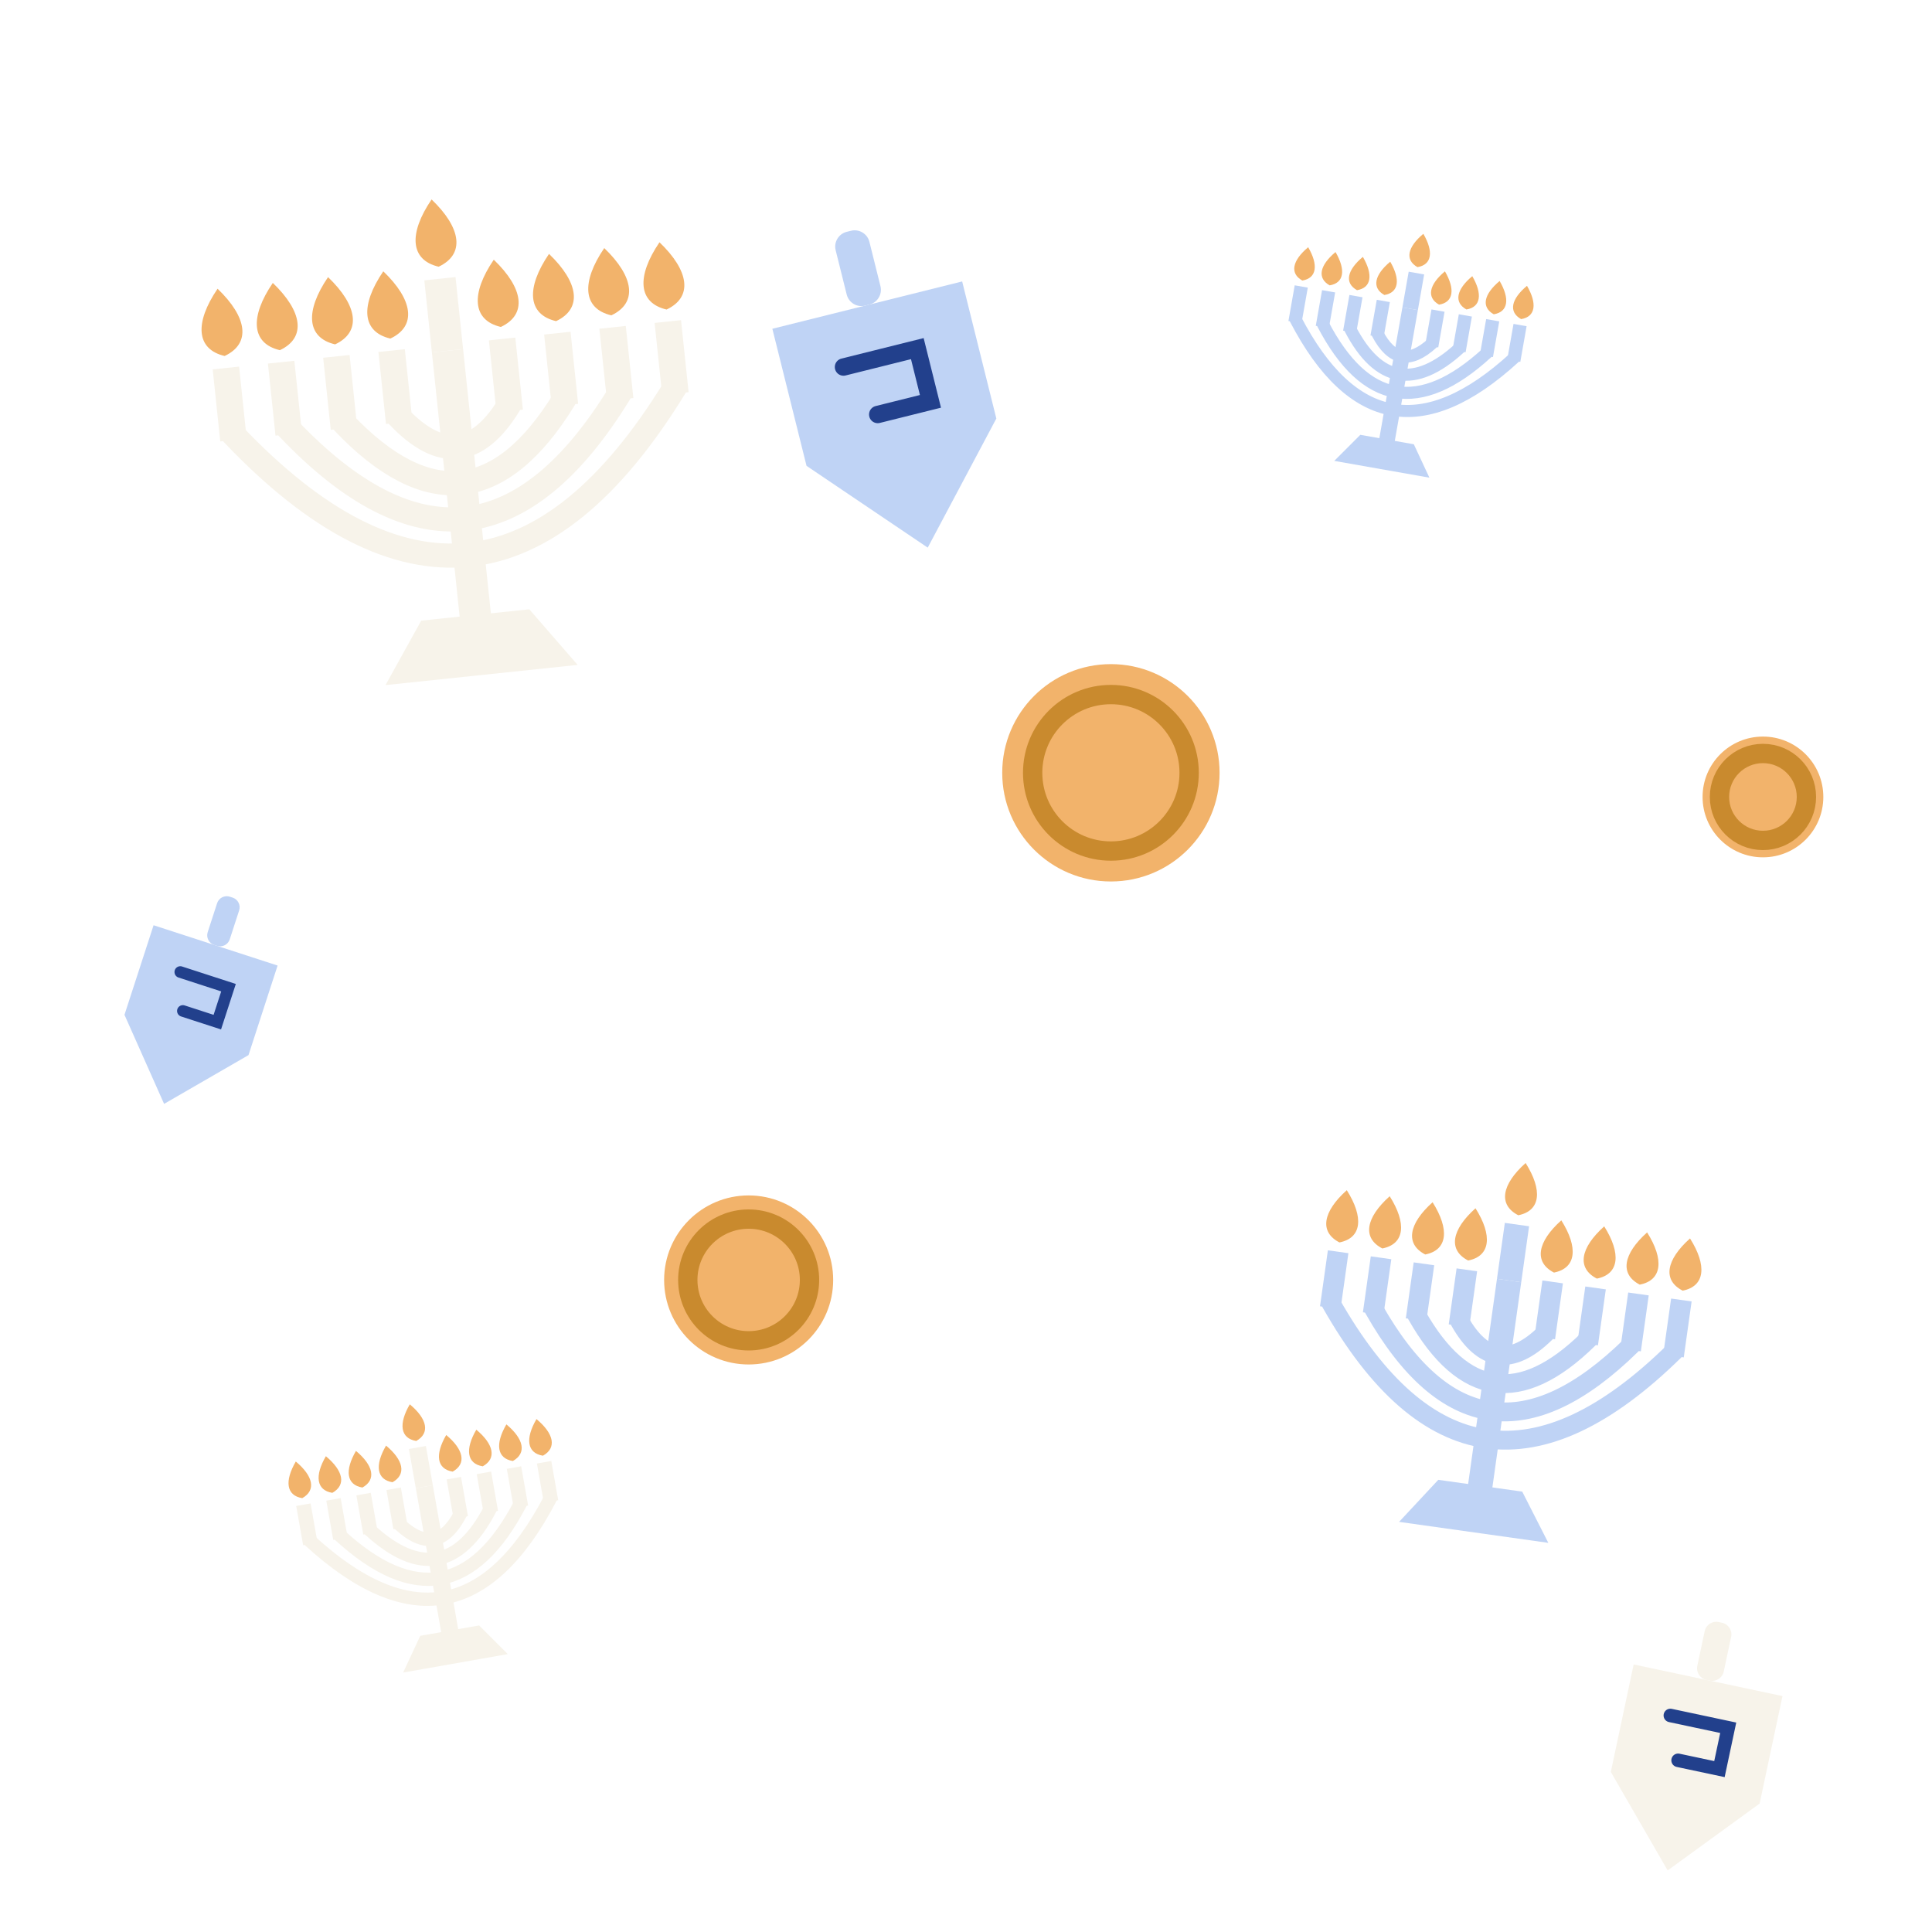
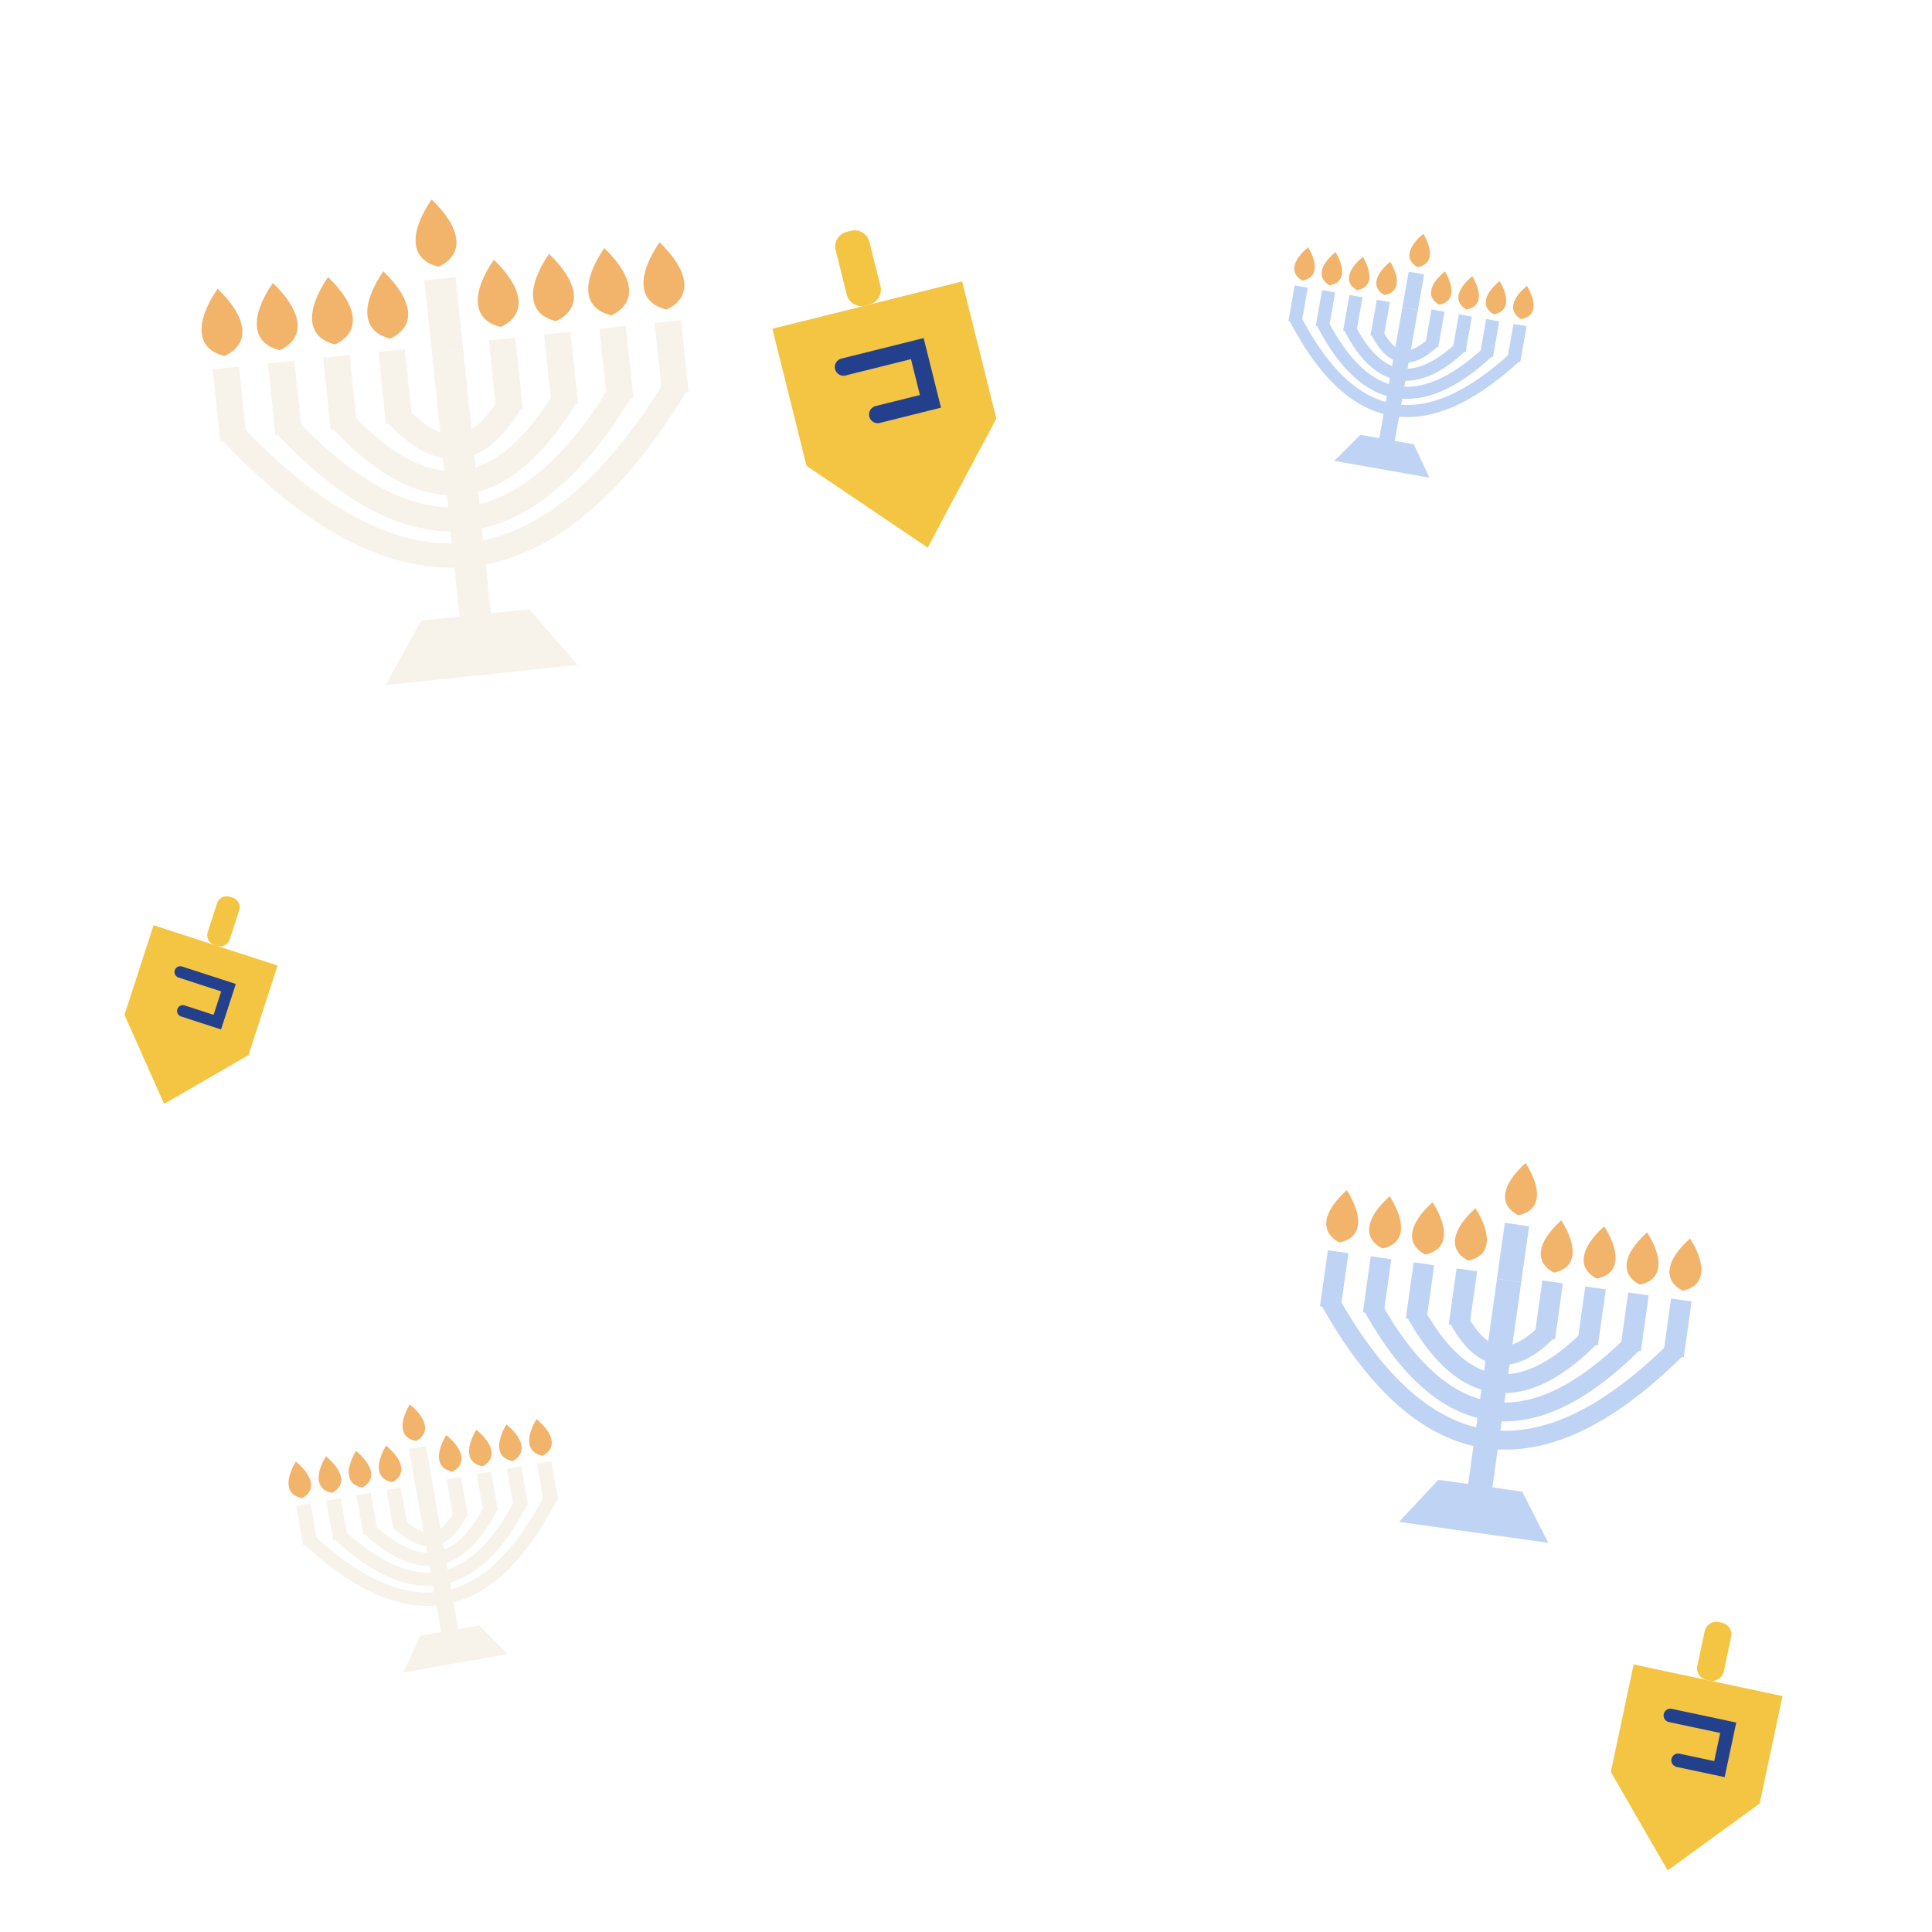
<svg xmlns="http://www.w3.org/2000/svg" width="160" height="160">
  <g transform="translate(38 38) rotate(-6) scale(1)">
    <path d="M-4.6 -4 Q0 1.99 4.6 -4M-9.2 -4 Q0 7.98 9.2 -4M-13.8 -4 Q0 13.97 13.8 -4M-18.4 -4 Q0 19.96 18.4 -4" fill="none" stroke="#F7F3EA" stroke-width="2" stroke-linecap="round" />
    <rect x="-1.3" y="-9" width="2.6" height="23" fill="#F7F3EA" />
    <path d="M-8 18 L-4.5 13 H4.5 L8 18Z" fill="#F7F3EA" />
    <rect x="-5.7" y="-9.5" width="2.2" height="6" fill="#F7F3EA" />
    <rect x="3.5" y="-9.5" width="2.2" height="6" fill="#F7F3EA" />
    <rect x="-10.3" y="-9.5" width="2.2" height="6" fill="#F7F3EA" />
    <rect x="8.1" y="-9.5" width="2.2" height="6" fill="#F7F3EA" />
    <rect x="-14.9" y="-9.5" width="2.2" height="6" fill="#F7F3EA" />
    <rect x="12.7" y="-9.5" width="2.2" height="6" fill="#F7F3EA" />
    <rect x="-19.5" y="-9.5" width="2.2" height="6" fill="#F7F3EA" />
    <rect x="17.3" y="-9.5" width="2.2" height="6" fill="#F7F3EA" />
    <rect x="-1.3" y="-15" width="2.6" height="6" fill="#F7F3EA" />
    <path transform="translate(-18.4 -10.5)" d="M0 -5.6 C2.2 -3 2.3 -.8 0 0 C-2.3 -.8 -2.2 -3 0 -5.6Z" fill="#F2B36B" />
    <path transform="translate(-13.8 -10.5)" d="M0 -5.6 C2.2 -3 2.3 -.8 0 0 C-2.3 -.8 -2.2 -3 0 -5.6Z" fill="#F2B36B" />
    <path transform="translate(-9.2 -10.5)" d="M0 -5.6 C2.2 -3 2.3 -.8 0 0 C-2.3 -.8 -2.2 -3 0 -5.6Z" fill="#F2B36B" />
    <path transform="translate(-4.6 -10.5)" d="M0 -5.6 C2.2 -3 2.3 -.8 0 0 C-2.3 -.8 -2.2 -3 0 -5.6Z" fill="#F2B36B" />
    <path transform="translate(0 -16)" d="M0 -5.6 C2.2 -3 2.3 -.8 0 0 C-2.3 -.8 -2.2 -3 0 -5.6Z" fill="#F2B36B" />
    <path transform="translate(4.6 -10.5)" d="M0 -5.6 C2.2 -3 2.3 -.8 0 0 C-2.3 -.8 -2.2 -3 0 -5.6Z" fill="#F2B36B" />
    <path transform="translate(9.2 -10.5)" d="M0 -5.6 C2.2 -3 2.3 -.8 0 0 C-2.3 -.8 -2.2 -3 0 -5.6Z" fill="#F2B36B" />
    <path transform="translate(13.8 -10.5)" d="M0 -5.6 C2.2 -3 2.3 -.8 0 0 C-2.3 -.8 -2.2 -3 0 -5.6Z" fill="#F2B36B" />
    <path transform="translate(18.4 -10.5)" d="M0 -5.6 C2.2 -3 2.3 -.8 0 0 C-2.3 -.8 -2.2 -3 0 -5.6Z" fill="#F2B36B" />
  </g>
  <g transform="translate(124 113) rotate(8) scale(0.78)">
    <path d="M-4.6 -4 Q0 1.99 4.6 -4M-9.2 -4 Q0 7.98 9.2 -4M-13.8 -4 Q0 13.97 13.8 -4M-18.4 -4 Q0 19.96 18.4 -4" fill="none" stroke="#BFD3F5" stroke-width="2" stroke-linecap="round" />
    <rect x="-1.3" y="-9" width="2.6" height="23" fill="#BFD3F5" />
    <path d="M-8 18 L-4.5 13 H4.5 L8 18Z" fill="#BFD3F5" />
    <rect x="-5.7" y="-9.5" width="2.2" height="6" fill="#BFD3F5" />
    <rect x="3.5" y="-9.5" width="2.2" height="6" fill="#BFD3F5" />
    <rect x="-10.3" y="-9.5" width="2.2" height="6" fill="#BFD3F5" />
    <rect x="8.1" y="-9.5" width="2.2" height="6" fill="#BFD3F5" />
    <rect x="-14.9" y="-9.5" width="2.2" height="6" fill="#BFD3F5" />
    <rect x="12.7" y="-9.5" width="2.2" height="6" fill="#BFD3F5" />
    <rect x="-19.5" y="-9.5" width="2.2" height="6" fill="#BFD3F5" />
    <rect x="17.3" y="-9.5" width="2.2" height="6" fill="#BFD3F5" />
    <rect x="-1.3" y="-15" width="2.6" height="6" fill="#BFD3F5" />
    <path transform="translate(-18.4 -10.5)" d="M0 -5.6 C2.2 -3 2.3 -.8 0 0 C-2.3 -.8 -2.2 -3 0 -5.6Z" fill="#F2B36B" />
    <path transform="translate(-13.8 -10.5)" d="M0 -5.6 C2.2 -3 2.3 -.8 0 0 C-2.3 -.8 -2.2 -3 0 -5.6Z" fill="#F2B36B" />
    <path transform="translate(-9.2 -10.5)" d="M0 -5.6 C2.2 -3 2.3 -.8 0 0 C-2.3 -.8 -2.2 -3 0 -5.6Z" fill="#F2B36B" />
    <path transform="translate(-4.6 -10.5)" d="M0 -5.6 C2.2 -3 2.3 -.8 0 0 C-2.3 -.8 -2.2 -3 0 -5.6Z" fill="#F2B36B" />
    <path transform="translate(0 -16)" d="M0 -5.6 C2.2 -3 2.3 -.8 0 0 C-2.3 -.8 -2.2 -3 0 -5.6Z" fill="#F2B36B" />
    <path transform="translate(4.6 -10.5)" d="M0 -5.6 C2.2 -3 2.3 -.8 0 0 C-2.3 -.8 -2.2 -3 0 -5.6Z" fill="#F2B36B" />
    <path transform="translate(9.2 -10.5)" d="M0 -5.6 C2.2 -3 2.3 -.8 0 0 C-2.3 -.8 -2.2 -3 0 -5.6Z" fill="#F2B36B" />
    <path transform="translate(13.8 -10.5)" d="M0 -5.6 C2.2 -3 2.3 -.8 0 0 C-2.3 -.8 -2.2 -3 0 -5.6Z" fill="#F2B36B" />
    <path transform="translate(18.4 -10.5)" d="M0 -5.6 C2.2 -3 2.3 -.8 0 0 C-2.3 -.8 -2.2 -3 0 -5.6Z" fill="#F2B36B" />
  </g>
  <g transform="translate(116 30) rotate(10) scale(0.5)">
    <path d="M-4.6 -4 Q0 1.99 4.6 -4M-9.2 -4 Q0 7.98 9.2 -4M-13.8 -4 Q0 13.97 13.8 -4M-18.4 -4 Q0 19.96 18.4 -4" fill="none" stroke="#BFD3F5" stroke-width="2" stroke-linecap="round" />
    <rect x="-1.3" y="-9" width="2.6" height="23" fill="#BFD3F5" />
    <path d="M-8 18 L-4.5 13 H4.5 L8 18Z" fill="#BFD3F5" />
    <rect x="-5.7" y="-9.5" width="2.2" height="6" fill="#BFD3F5" />
    <rect x="3.5" y="-9.5" width="2.2" height="6" fill="#BFD3F5" />
    <rect x="-10.3" y="-9.5" width="2.2" height="6" fill="#BFD3F5" />
    <rect x="8.1" y="-9.5" width="2.2" height="6" fill="#BFD3F5" />
    <rect x="-14.9" y="-9.5" width="2.2" height="6" fill="#BFD3F5" />
    <rect x="12.7" y="-9.5" width="2.2" height="6" fill="#BFD3F5" />
    <rect x="-19.5" y="-9.5" width="2.2" height="6" fill="#BFD3F5" />
    <rect x="17.3" y="-9.5" width="2.2" height="6" fill="#BFD3F5" />
    <rect x="-1.3" y="-15" width="2.6" height="6" fill="#BFD3F5" />
    <path transform="translate(-18.4 -10.5)" d="M0 -5.6 C2.2 -3 2.3 -.8 0 0 C-2.3 -.8 -2.2 -3 0 -5.6Z" fill="#F2B36B" />
    <path transform="translate(-13.8 -10.5)" d="M0 -5.6 C2.2 -3 2.3 -.8 0 0 C-2.3 -.8 -2.2 -3 0 -5.6Z" fill="#F2B36B" />
    <path transform="translate(-9.2 -10.5)" d="M0 -5.6 C2.2 -3 2.3 -.8 0 0 C-2.3 -.8 -2.2 -3 0 -5.6Z" fill="#F2B36B" />
    <path transform="translate(-4.6 -10.5)" d="M0 -5.6 C2.2 -3 2.3 -.8 0 0 C-2.3 -.8 -2.2 -3 0 -5.6Z" fill="#F2B36B" />
    <path transform="translate(0 -16)" d="M0 -5.6 C2.2 -3 2.3 -.8 0 0 C-2.3 -.8 -2.2 -3 0 -5.6Z" fill="#F2B36B" />
    <path transform="translate(4.6 -10.5)" d="M0 -5.6 C2.2 -3 2.3 -.8 0 0 C-2.3 -.8 -2.2 -3 0 -5.6Z" fill="#F2B36B" />
    <path transform="translate(9.2 -10.5)" d="M0 -5.6 C2.2 -3 2.3 -.8 0 0 C-2.3 -.8 -2.2 -3 0 -5.6Z" fill="#F2B36B" />
    <path transform="translate(13.8 -10.5)" d="M0 -5.6 C2.2 -3 2.3 -.8 0 0 C-2.3 -.8 -2.2 -3 0 -5.6Z" fill="#F2B36B" />
    <path transform="translate(18.4 -10.5)" d="M0 -5.6 C2.2 -3 2.3 -.8 0 0 C-2.3 -.8 -2.2 -3 0 -5.6Z" fill="#F2B36B" />
  </g>
  <g transform="translate(36 128) rotate(-10) scale(0.55)">
    <path d="M-4.6 -4 Q0 1.99 4.6 -4M-9.2 -4 Q0 7.98 9.2 -4M-13.8 -4 Q0 13.97 13.8 -4M-18.4 -4 Q0 19.96 18.4 -4" fill="none" stroke="#F7F3EA" stroke-width="2" stroke-linecap="round" />
    <rect x="-1.3" y="-9" width="2.6" height="23" fill="#F7F3EA" />
    <path d="M-8 18 L-4.5 13 H4.5 L8 18Z" fill="#F7F3EA" />
    <rect x="-5.7" y="-9.5" width="2.2" height="6" fill="#F7F3EA" />
    <rect x="3.5" y="-9.5" width="2.2" height="6" fill="#F7F3EA" />
    <rect x="-10.3" y="-9.5" width="2.2" height="6" fill="#F7F3EA" />
    <rect x="8.1" y="-9.5" width="2.2" height="6" fill="#F7F3EA" />
    <rect x="-14.9" y="-9.5" width="2.2" height="6" fill="#F7F3EA" />
    <rect x="12.7" y="-9.5" width="2.2" height="6" fill="#F7F3EA" />
    <rect x="-19.5" y="-9.5" width="2.2" height="6" fill="#F7F3EA" />
    <rect x="17.3" y="-9.5" width="2.2" height="6" fill="#F7F3EA" />
    <rect x="-1.3" y="-15" width="2.6" height="6" fill="#F7F3EA" />
    <path transform="translate(-18.4 -10.5)" d="M0 -5.6 C2.2 -3 2.3 -.8 0 0 C-2.3 -.8 -2.2 -3 0 -5.6Z" fill="#F2B36B" />
    <path transform="translate(-13.8 -10.5)" d="M0 -5.6 C2.2 -3 2.3 -.8 0 0 C-2.3 -.8 -2.2 -3 0 -5.6Z" fill="#F2B36B" />
    <path transform="translate(-9.2 -10.5)" d="M0 -5.6 C2.2 -3 2.3 -.8 0 0 C-2.3 -.8 -2.2 -3 0 -5.6Z" fill="#F2B36B" />
    <path transform="translate(-4.6 -10.5)" d="M0 -5.6 C2.2 -3 2.3 -.8 0 0 C-2.3 -.8 -2.2 -3 0 -5.6Z" fill="#F2B36B" />
    <path transform="translate(0 -16)" d="M0 -5.6 C2.2 -3 2.3 -.8 0 0 C-2.3 -.8 -2.2 -3 0 -5.6Z" fill="#F2B36B" />
    <path transform="translate(4.6 -10.5)" d="M0 -5.6 C2.2 -3 2.3 -.8 0 0 C-2.3 -.8 -2.2 -3 0 -5.6Z" fill="#F2B36B" />
    <path transform="translate(9.2 -10.5)" d="M0 -5.6 C2.2 -3 2.3 -.8 0 0 C-2.3 -.8 -2.2 -3 0 -5.6Z" fill="#F2B36B" />
    <path transform="translate(13.8 -10.5)" d="M0 -5.6 C2.2 -3 2.3 -.8 0 0 C-2.3 -.8 -2.2 -3 0 -5.6Z" fill="#F2B36B" />
    <path transform="translate(18.4 -10.5)" d="M0 -5.6 C2.2 -3 2.3 -.8 0 0 C-2.3 -.8 -2.2 -3 0 -5.6Z" fill="#F2B36B" />
  </g>
-   <circle cx="92" cy="64" r="9" fill="#F2B36B" />
-   <circle cx="92" cy="64" r="6.48" fill="none" stroke="#C98A2E" stroke-width="1.6" />
-   <circle cx="62" cy="106" r="7" fill="#F2B36B" />
-   <circle cx="62" cy="106" r="5.04" fill="none" stroke="#C98A2E" stroke-width="1.6" />
-   <circle cx="146" cy="66" r="5" fill="#F2B36B" />
-   <circle cx="146" cy="66" r="3.6" fill="none" stroke="#C98A2E" stroke-width="1.6" />
  <g transform="translate(74 34) rotate(-14) scale(0.9)">
-     <rect x="-1.6" y="-17" width="3.2" height="7" rx="1.4" fill="#BFD3F5" />
-     <path d="M-9 -10 H9 V3 L0 13 L-9 3Z" fill="#BFD3F5" />
+     <rect x="-1.6" y="-17" width="3.2" height="7" rx="1.4" fill="#F4C542" />
+     <path d="M-9 -10 H9 V3 L0 13 L-9 3Z" fill="#F4C542" />
    <path d="M-3.5 -5 H3.5 V0 H-1.5" fill="none" stroke="#22408C" stroke-width="1.6" stroke-linecap="round" />
  </g>
  <g transform="translate(140 146) rotate(12) scale(0.7)">
-     <rect x="-1.6" y="-17" width="3.2" height="7" rx="1.4" fill="#F7F3EA" />
-     <path d="M-9 -10 H9 V3 L0 13 L-9 3Z" fill="#F7F3EA" />
+     <rect x="-1.6" y="-17" width="3.2" height="7" rx="1.4" fill="#F4C542" />
+     <path d="M-9 -10 H9 V3 L0 13 L-9 3Z" fill="#F4C542" />
    <path d="M-3.5 -5 H3.5 V0 H-1.5" fill="none" stroke="#22408C" stroke-width="1.6" stroke-linecap="round" />
  </g>
  <g transform="translate(16 84) rotate(18) scale(0.6)">
-     <rect x="-1.6" y="-17" width="3.2" height="7" rx="1.4" fill="#BFD3F5" />
-     <path d="M-9 -10 H9 V3 L0 13 L-9 3Z" fill="#BFD3F5" />
+     <rect x="-1.6" y="-17" width="3.2" height="7" rx="1.4" fill="#F4C542" />
+     <path d="M-9 -10 H9 V3 L0 13 L-9 3Z" fill="#F4C542" />
    <path d="M-3.5 -5 H3.5 V0 H-1.5" fill="none" stroke="#22408C" stroke-width="1.6" stroke-linecap="round" />
  </g>
</svg>
